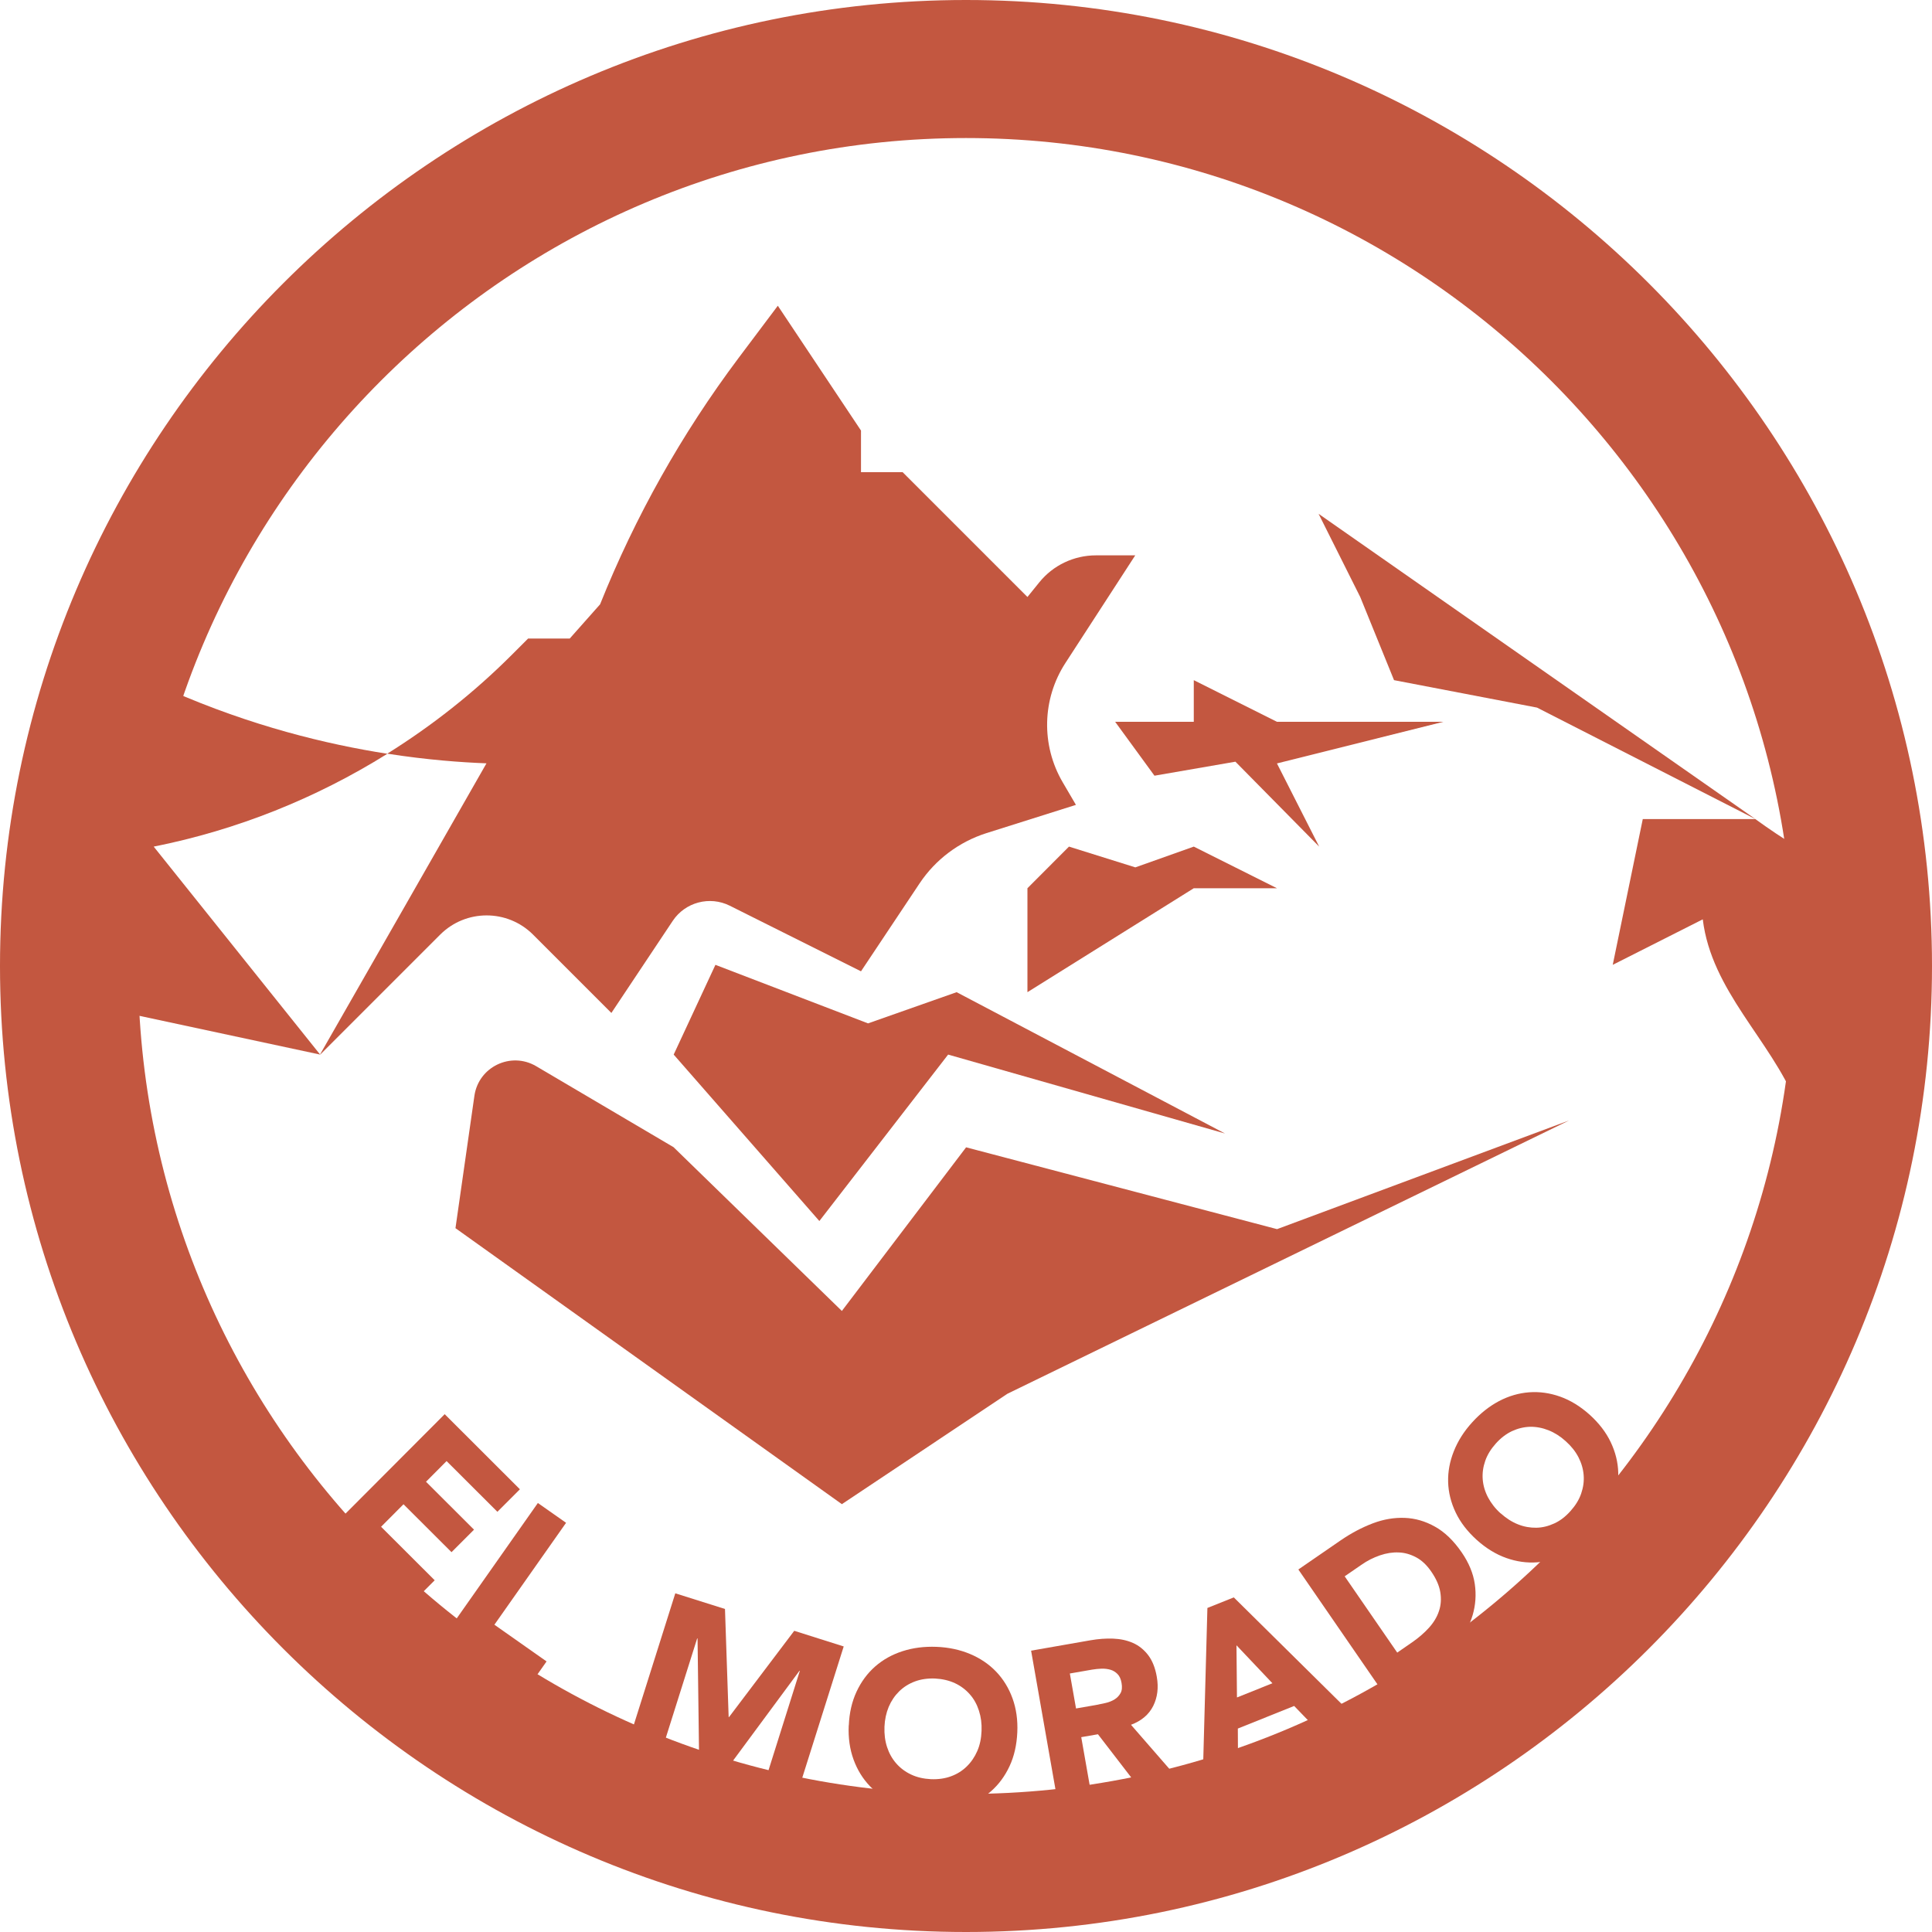
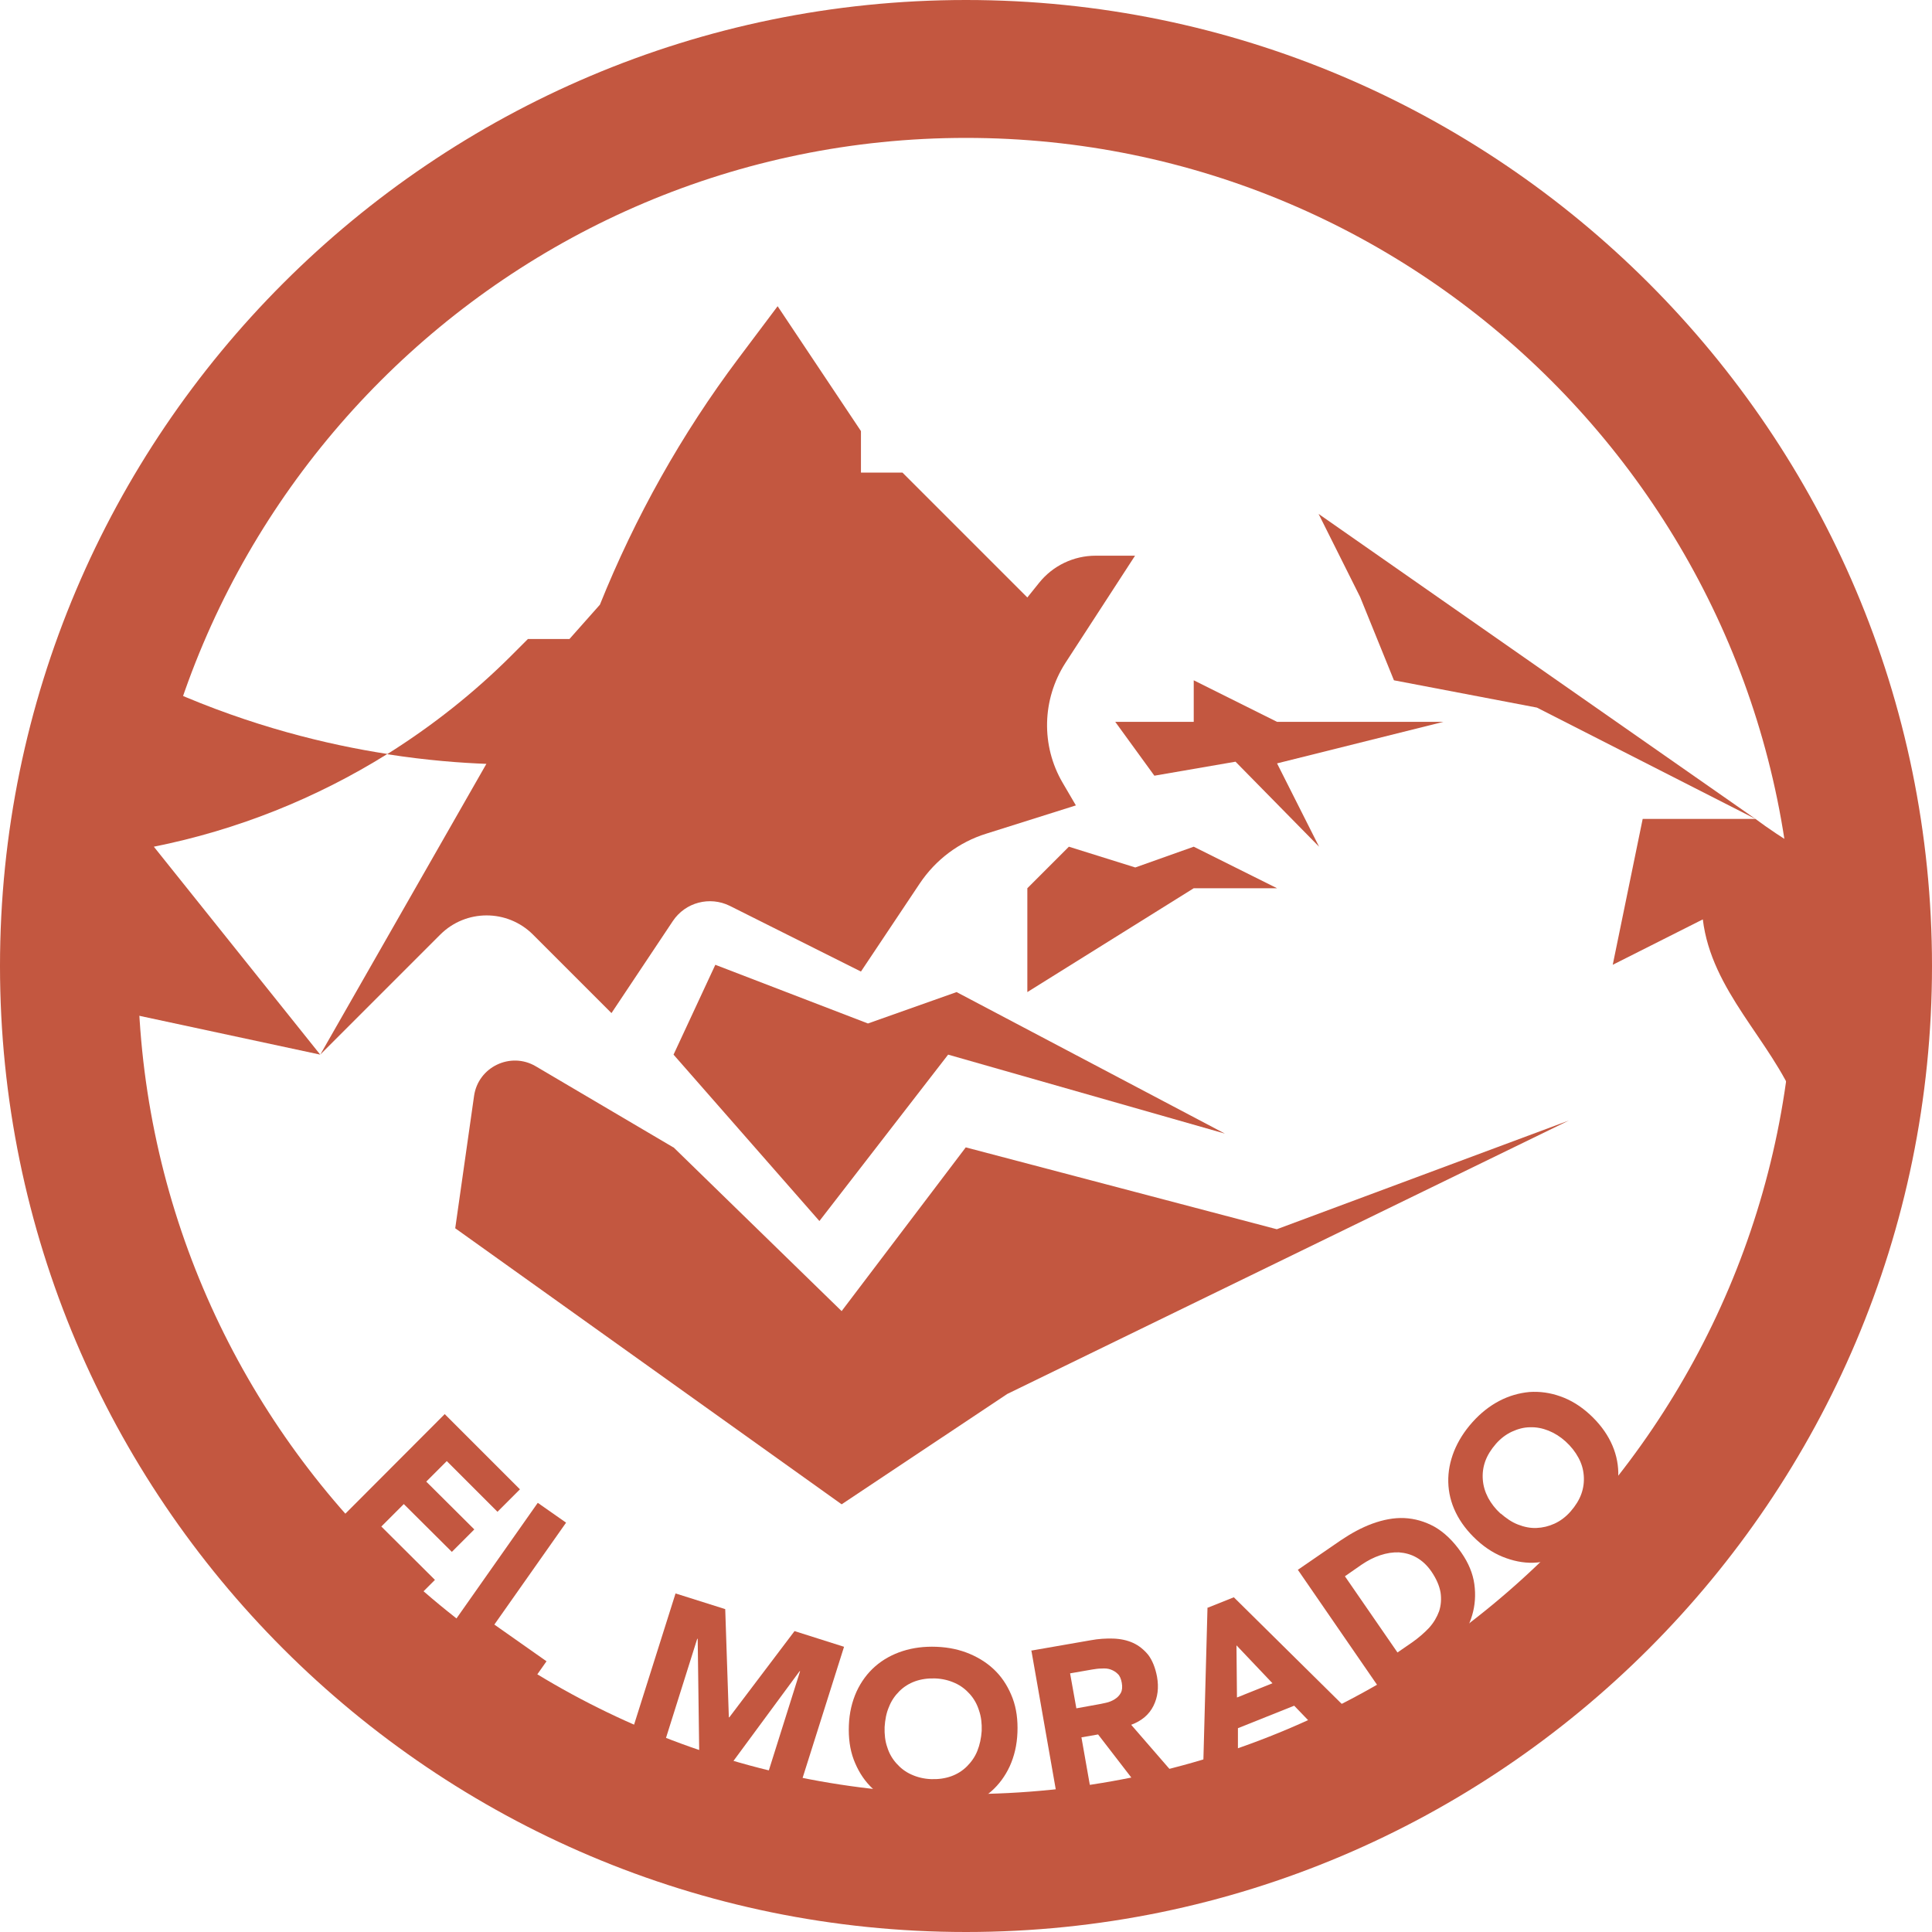
- <svg xmlns="http://www.w3.org/2000/svg" id="Capa_1" data-name="Capa 1" viewBox="0 0 200 200">
+ <svg xmlns="http://www.w3.org/2000/svg" id="Capa_1" data-name="Capa 1" viewBox="0 0 80 80">
  <defs>
    <style>
      .cls-1 {
        fill: #c35740;
        stroke-width: 0px;
      }
    </style>
  </defs>
  <g>
-     <path class="cls-1" d="M46.04,146.4l7.78,7.77-2.33,2.33-5.26-5.25-2.13,2.14,4.97,4.96-2.33,2.33-4.97-4.96-2.32,2.33,5.55,5.54-2.33,2.33-8.07-8.06,11.43-11.46Z" />
-     <path class="cls-1" d="M55.68,155.59l2.92,2.05-7.42,10.55,5.4,3.8-1.89,2.69-8.32-5.85,9.31-13.24Z" />
-     <path class="cls-1" d="M69.91,164.94l5.14,1.62.38,11.19h.04s6.75-8.93,6.75-8.93l5.12,1.62-4.87,15.43-3.4-1.07,3.73-11.84h-.04s-7.79,10.54-7.79,10.54l-2.59-.82-.17-13.07h-.04s-3.73,11.82-3.73,11.82l-3.4-1.07,4.87-15.43Z" />
-     <path class="cls-1" d="M87.87,178.61c.05-1.29.32-2.46.8-3.49.48-1.03,1.12-1.9,1.93-2.61.81-.71,1.75-1.23,2.83-1.58,1.08-.35,2.26-.5,3.52-.45,1.26.05,2.42.3,3.47.74,1.05.44,1.95,1.05,2.69,1.82s1.31,1.69,1.7,2.76c.39,1.07.56,2.25.5,3.54s-.32,2.46-.8,3.49c-.48,1.03-1.12,1.9-1.93,2.61s-1.75,1.23-2.84,1.58c-1.08.35-2.26.5-3.52.45-1.26-.05-2.42-.3-3.47-.74s-1.95-1.05-2.69-1.82c-.74-.77-1.31-1.69-1.7-2.76-.39-1.07-.56-2.25-.5-3.54ZM91.56,178.76c-.03.76.06,1.46.27,2.1.21.64.52,1.2.95,1.69.42.48.94.87,1.54,1.15.61.29,1.29.44,2.05.48.76.03,1.46-.07,2.08-.3.63-.23,1.17-.57,1.63-1.02s.82-.98,1.09-1.6.41-1.31.44-2.08c.03-.75-.06-1.44-.27-2.09-.21-.65-.52-1.22-.95-1.7-.42-.48-.94-.87-1.54-1.15-.61-.28-1.29-.44-2.05-.48-.76-.03-1.46.07-2.08.3s-1.17.57-1.63,1.02c-.46.45-.82.98-1.09,1.61-.26.63-.41,1.32-.44,2.06Z" />
-     <path class="cls-1" d="M106.72,170.88l6.17-1.08c.81-.14,1.59-.2,2.35-.17s1.44.18,2.05.45,1.13.69,1.57,1.26c.43.57.73,1.31.89,2.24.2,1.13.07,2.13-.37,3.02-.45.89-1.21,1.54-2.3,1.95l5.24,6.02-4.21.74-4.45-5.78-1.73.3,1.12,6.37-3.51.62-2.8-15.94ZM111.39,176.86l2.07-.36c.32-.06.65-.13,1-.21.35-.08.66-.21.92-.37s.47-.38.62-.65c.15-.27.18-.63.1-1.06-.07-.41-.21-.71-.42-.92-.21-.21-.45-.36-.73-.44s-.59-.12-.92-.11c-.34.01-.66.05-.98.1l-2.3.4.64,3.62Z" />
-     <path class="cls-1" d="M124.98,166.46l2.74-1.1,12.55,12.4-3.73,1.5-2.57-2.66-5.83,2.34.02,3.68-3.65,1.46.48-17.62ZM128,170.32l.05,5.4,3.67-1.47-3.72-3.93Z" />
-     <path class="cls-1" d="M134.41,162.47l4.4-3.03c1.07-.73,2.16-1.31,3.29-1.74s2.23-.61,3.31-.57c1.08.04,2.13.34,3.14.91,1.01.56,1.93,1.45,2.77,2.67.74,1.08,1.19,2.17,1.35,3.27.16,1.1.08,2.17-.22,3.21-.31,1.03-.81,2.01-1.51,2.92-.71.91-1.55,1.71-2.55,2.39l-4.8,3.31-9.18-13.33ZM144.65,171.07l1.52-1.05c.68-.47,1.26-.97,1.75-1.51.49-.54.84-1.12,1.04-1.73.21-.61.25-1.27.14-1.95-.11-.69-.43-1.41-.95-2.16-.45-.65-.96-1.14-1.54-1.45s-1.18-.49-1.81-.51c-.63-.03-1.28.07-1.95.3-.67.23-1.31.55-1.92.98l-1.73,1.19,5.45,7.91Z" />
-     <path class="cls-1" d="M152.87,159.41c-.96-.87-1.69-1.81-2.18-2.84-.49-1.03-.75-2.08-.78-3.15-.03-1.07.17-2.14.59-3.19.42-1.06,1.05-2.06,1.9-2.99.85-.94,1.78-1.67,2.78-2.2,1.01-.53,2.05-.83,3.12-.91,1.07-.08,2.14.07,3.21.45,1.07.38,2.09,1.01,3.05,1.87.96.87,1.69,1.81,2.18,2.84.49,1.03.75,2.08.78,3.15.03,1.07-.17,2.14-.59,3.19-.42,1.06-1.05,2.06-1.9,2.99-.85.94-1.78,1.67-2.78,2.2-1.01.53-2.05.83-3.12.91s-2.14-.07-3.21-.45c-1.07-.38-2.09-1.01-3.05-1.87ZM155.35,156.66c.57.51,1.16.89,1.79,1.14s1.26.36,1.9.35,1.26-.17,1.87-.45c.61-.28,1.16-.71,1.67-1.28.51-.57.88-1.16,1.1-1.8s.31-1.27.26-1.91c-.05-.64-.23-1.26-.54-1.86s-.75-1.15-1.32-1.66c-.55-.5-1.15-.88-1.78-1.13-.63-.25-1.27-.37-1.91-.36-.64.02-1.26.17-1.87.45-.61.29-1.16.71-1.67,1.28-.51.57-.88,1.16-1.1,1.8-.22.63-.31,1.27-.26,1.91.05.64.23,1.26.55,1.87.32.6.75,1.16,1.31,1.66Z" />
+     <path class="cls-1" d="M18.42,58.56l3.11,3.11-.93.93-2.1-2.1-.85.85,1.99,1.98-.93.93-1.99-1.98-.93.93,2.22,2.21-.93.93-3.23-3.22,4.57-4.58Z" />
+     <path class="cls-1" d="M22.27,62.23l1.17.82-2.97,4.22,2.16,1.52-.76,1.08-3.33-2.34,3.72-5.29Z" />
+     <path class="cls-1" d="M27.97,65.98l2.06.65.15,4.48h.02s2.7-3.57,2.7-3.57l2.05.65-1.95,6.17-1.36-.43,1.49-4.73h-.02s-3.11,4.22-3.11,4.22l-1.04-.33-.07-5.23h-.02s-1.49,4.73-1.49,4.73l-1.36-.43,1.95-6.17Z" />
+     <path class="cls-1" d="M35.15,71.44c.02-.52.13-.98.32-1.4.19-.41.45-.76.77-1.04.32-.28.7-.49,1.13-.63.43-.14.9-.2,1.41-.18.51.02.97.12,1.39.3.42.18.78.42,1.08.73s.52.68.68,1.1c.16.43.22.9.2,1.42s-.13.98-.32,1.4c-.19.41-.45.76-.77,1.04s-.7.49-1.13.63c-.43.14-.9.2-1.41.18-.51-.02-.97-.12-1.39-.3s-.78-.42-1.08-.73c-.3-.31-.52-.68-.68-1.1-.16-.43-.22-.9-.2-1.42ZM36.63,71.51c-.01.3.02.59.11.84.08.26.21.48.38.67.17.19.37.35.62.46.24.11.52.18.82.19.3.01.58-.03.83-.12.25-.09.47-.23.65-.41s.33-.39.43-.64.16-.53.18-.83c.01-.3-.02-.58-.11-.84-.08-.26-.21-.49-.38-.68-.17-.19-.37-.35-.62-.46-.24-.11-.52-.18-.82-.19-.3-.01-.58.03-.83.12s-.47.23-.65.41c-.18.18-.33.39-.43.65-.11.25-.16.53-.18.83Z" />
+     <path class="cls-1" d="M42.69,68.35l2.47-.43c.32-.06.64-.08.94-.07s.58.07.82.18.45.28.63.5c.17.23.29.53.36.9.08.45.03.85-.15,1.21-.18.36-.49.62-.92.78l2.09,2.41-1.68.3-1.78-2.31-.69.12.45,2.55-1.4.25-1.12-6.38ZM44.56,70.74l.83-.15c.13-.02.26-.05.4-.08.14-.03.26-.08.37-.15s.19-.15.25-.26c.06-.11.07-.25.04-.42-.03-.16-.08-.29-.17-.37-.08-.08-.18-.14-.29-.18s-.23-.05-.37-.04c-.14,0-.27.02-.39.04l-.92.16.26,1.45Z" />
+     <path class="cls-1" d="M49.99,66.58l1.1-.44,5.02,4.96-1.49.6-1.03-1.07-2.33.93v1.47s-1.45.58-1.45.58l.19-7.05ZM51.2,68.13l.02,2.16,1.47-.59-1.49-1.57Z" />
+     <path class="cls-1" d="M53.76,64.99l1.76-1.21c.43-.29.87-.53,1.31-.69s.89-.25,1.32-.23c.43.02.85.14,1.25.36.4.23.77.58,1.11,1.07.3.43.48.87.54,1.31.06.44.03.87-.09,1.28-.12.41-.32.8-.61,1.17-.28.36-.62.68-1.02.96l-1.92,1.32-3.67-5.33ZM57.86,68.43l.61-.42c.27-.19.5-.39.7-.6.2-.22.33-.45.42-.69.08-.25.1-.51.06-.78-.05-.28-.17-.56-.38-.87-.18-.26-.39-.45-.62-.58s-.47-.19-.72-.21c-.25-.01-.51.03-.78.12-.27.09-.52.22-.77.39l-.69.48,2.18,3.16Z" />
+     <path class="cls-1" d="M61.15,63.77c-.38-.35-.67-.73-.87-1.14-.2-.41-.3-.83-.31-1.26-.01-.43.07-.85.24-1.28.17-.42.42-.82.76-1.2.34-.38.71-.67,1.11-.88.4-.21.82-.33,1.25-.37.43-.03.86.03,1.28.18.43.15.84.4,1.22.75.38.35.67.73.87,1.14.2.41.3.83.31,1.26.01.43-.07.85-.24,1.28-.17.42-.42.82-.76,1.2-.34.38-.71.67-1.11.88-.4.21-.82.33-1.25.37s-.86-.03-1.28-.18c-.43-.15-.84-.4-1.22-.75ZM62.14,62.67c.23.2.46.36.72.46s.5.15.76.14.51-.07.75-.18c.24-.11.47-.28.67-.51.2-.23.35-.47.44-.72s.12-.51.1-.76c-.02-.26-.09-.5-.22-.74s-.3-.46-.53-.67c-.22-.2-.46-.35-.71-.45-.25-.1-.51-.15-.76-.14-.26,0-.51.07-.75.18-.24.11-.47.28-.67.51-.2.23-.35.47-.44.72-.09.25-.12.51-.1.76.02.26.09.5.22.75.13.24.3.46.52.66Z" />
  </g>
-   <path class="cls-1" d="M100,200C44.86,200,0,155.14,0,100S44.86,0,100,0s100,44.86,100,100-44.86,100-100,100ZM100,14.29C52.74,14.29,14.29,52.74,14.29,100s38.45,85.71,85.71,85.71,85.71-38.45,85.71-85.71S147.26,14.29,100,14.29Z" />
+   <path class="cls-1" d="M40,80C17.94,80,0,62.06,0,40S17.94,0,40,0s40,17.94,40,40-17.94,40-40,40ZM40,5.71C21.09,5.71,5.71,21.09,5.71,40s15.38,34.29,34.29,34.29,34.29-15.38,34.29-34.29S58.91,5.71,40,5.71Z" />
  <g>
-     <path class="cls-1" d="M33.15,109.17l12.42-12.42c2.65-2.65,6.96-2.65,9.61,0l8.11,8.11,6.35-9.53c1.29-1.94,3.83-2.61,5.91-1.57l13.58,6.79,6.07-9.11c1.64-2.46,4.08-4.29,6.9-5.19l9.28-2.93-1.37-2.34c-2.25-3.84-2.14-8.63.29-12.36l7.22-11.13h-4.07c-2.27,0-4.43,1.02-5.86,2.79l-1.23,1.52-12.92-12.92h-4.31v-4.31l-8.61-12.92-4.08,5.43c-5.87,7.83-10.68,16.39-14.32,25.48l-3.14,3.54h-4.31l-1.7,1.7c-3.91,3.91-8.24,7.32-12.88,10.22,4.16.65,7.68.9,10.27,1-5.74,10.05-11.48,20.1-17.23,30.14Z" />
-     <polygon class="cls-1" points="117.53 89.79 110.66 87.64 106.36 91.95 106.36 102.71 123.58 91.95 132.19 91.95 123.58 87.64 117.53 89.79" />
-     <polygon class="cls-1" points="123.58 70.41 123.58 74.72 115.44 74.72 119.51 80.3 127.89 78.85 136.56 87.64 132.19 79.03 149.42 74.72 132.19 74.72 123.58 70.41" />
-     <polygon class="cls-1" points="89.86 105.94 74.06 99.88 69.74 109.17 84.82 126.4 98.15 109.17 126.81 117.34 99.03 102.71 89.86 105.94" />
-     <polygon class="cls-1" points="140.81 61.8 144.31 70.41 159.11 73.25 181.72 84.79 136.5 53.19 140.81 61.8" />
-     <path class="cls-1" d="M15.92,87.64c8.62-1.72,16.8-5,24.18-9.61-6.29-.98-14.07-2.87-22.43-6.54-3.11,8.94-4.82,18.53-4.82,28.51,0,1.63.05,3.25.14,4.85l20.15,4.32-17.23-21.53Z" />
-     <path class="cls-1" d="M170.06,84.79l-3.11,15.09,9.32-4.71c.91,7.42,6.99,12.44,9.69,19.04.76-4.63,1.18-9.37,1.18-14.21,0-4.13-.31-8.19-.87-12.17-1.7-1.04-3.24-2.08-4.56-3.04h-11.66Z" />
+     <path class="cls-1" d="M13.26,43.67l4.97-4.97c1.06-1.06,2.78-1.06,3.84,0l3.25,3.25,2.54-3.81c.52-.78,1.53-1.04,2.36-.63l5.43,2.72,2.43-3.64c.66-.99,1.63-1.72,2.76-2.07l3.71-1.17-.55-.94c-.9-1.54-.85-3.45.11-4.95l2.89-4.45h-1.63c-.91,0-1.77.41-2.34,1.12l-.49.61-5.17-5.17h-1.72v-1.72l-3.45-5.17-1.63,2.17c-2.35,3.13-4.27,6.56-5.73,10.19l-1.26,1.42h-1.72l-.68.68c-1.56,1.56-3.3,2.93-5.15,4.09,1.67.26,3.07.36,4.11.4-2.3,4.02-4.59,8.04-6.89,12.06Z" />
+     <polygon class="cls-1" points="47.01 35.92 44.26 35.06 42.54 36.78 42.54 41.08 49.43 36.78 52.88 36.78 49.43 35.06 47.01 35.92" />
+     <polygon class="cls-1" points="49.43 28.17 49.43 29.89 46.18 29.89 47.8 32.12 51.16 31.54 54.62 35.06 52.88 31.61 59.77 29.89 52.88 29.89 49.43 28.17" />
+     <polygon class="cls-1" points="35.94 42.38 29.62 39.95 27.89 43.67 33.93 50.56 39.26 43.67 50.72 46.94 39.61 41.08 35.94 42.38" />
+     <polygon class="cls-1" points="56.32 24.72 57.72 28.17 63.64 29.3 72.69 33.91 54.6 21.28 56.32 24.72" />
+     <path class="cls-1" d="M6.37,35.06c3.45-.69,6.72-2,9.67-3.84-2.52-.39-5.63-1.15-8.97-2.62-1.24,3.58-1.93,7.41-1.93,11.4,0,.65.02,1.3.06,1.94l8.06,1.73-6.89-8.61Z" />
+     <path class="cls-1" d="M68.02,33.91l-1.24,6.04,3.73-1.88c.36,2.97,2.8,4.98,3.88,7.61.3-1.85.47-3.75.47-5.68,0-1.65-.12-3.28-.35-4.87-.68-.42-1.3-.83-1.82-1.22h-4.66Z" />
  </g>
-   <path class="cls-1" d="M69.74,118.77l17.41,16.94,12.86-16.94,32.19,8.47,30.23-11.25-58.14,28.29-17.14,11.43-40-28.57,1.96-13.7c.43-3,3.77-4.61,6.39-3.07l14.25,8.4Z" />
+   <path class="cls-1" d="M27.89,47.51l6.96,6.78,5.14-6.78,12.88,3.39,12.09-4.5-23.25,11.32-6.86,4.57-16-11.43.78-5.48c.17-1.2,1.51-1.84,2.55-1.23l5.7,3.36Z" />
</svg>
